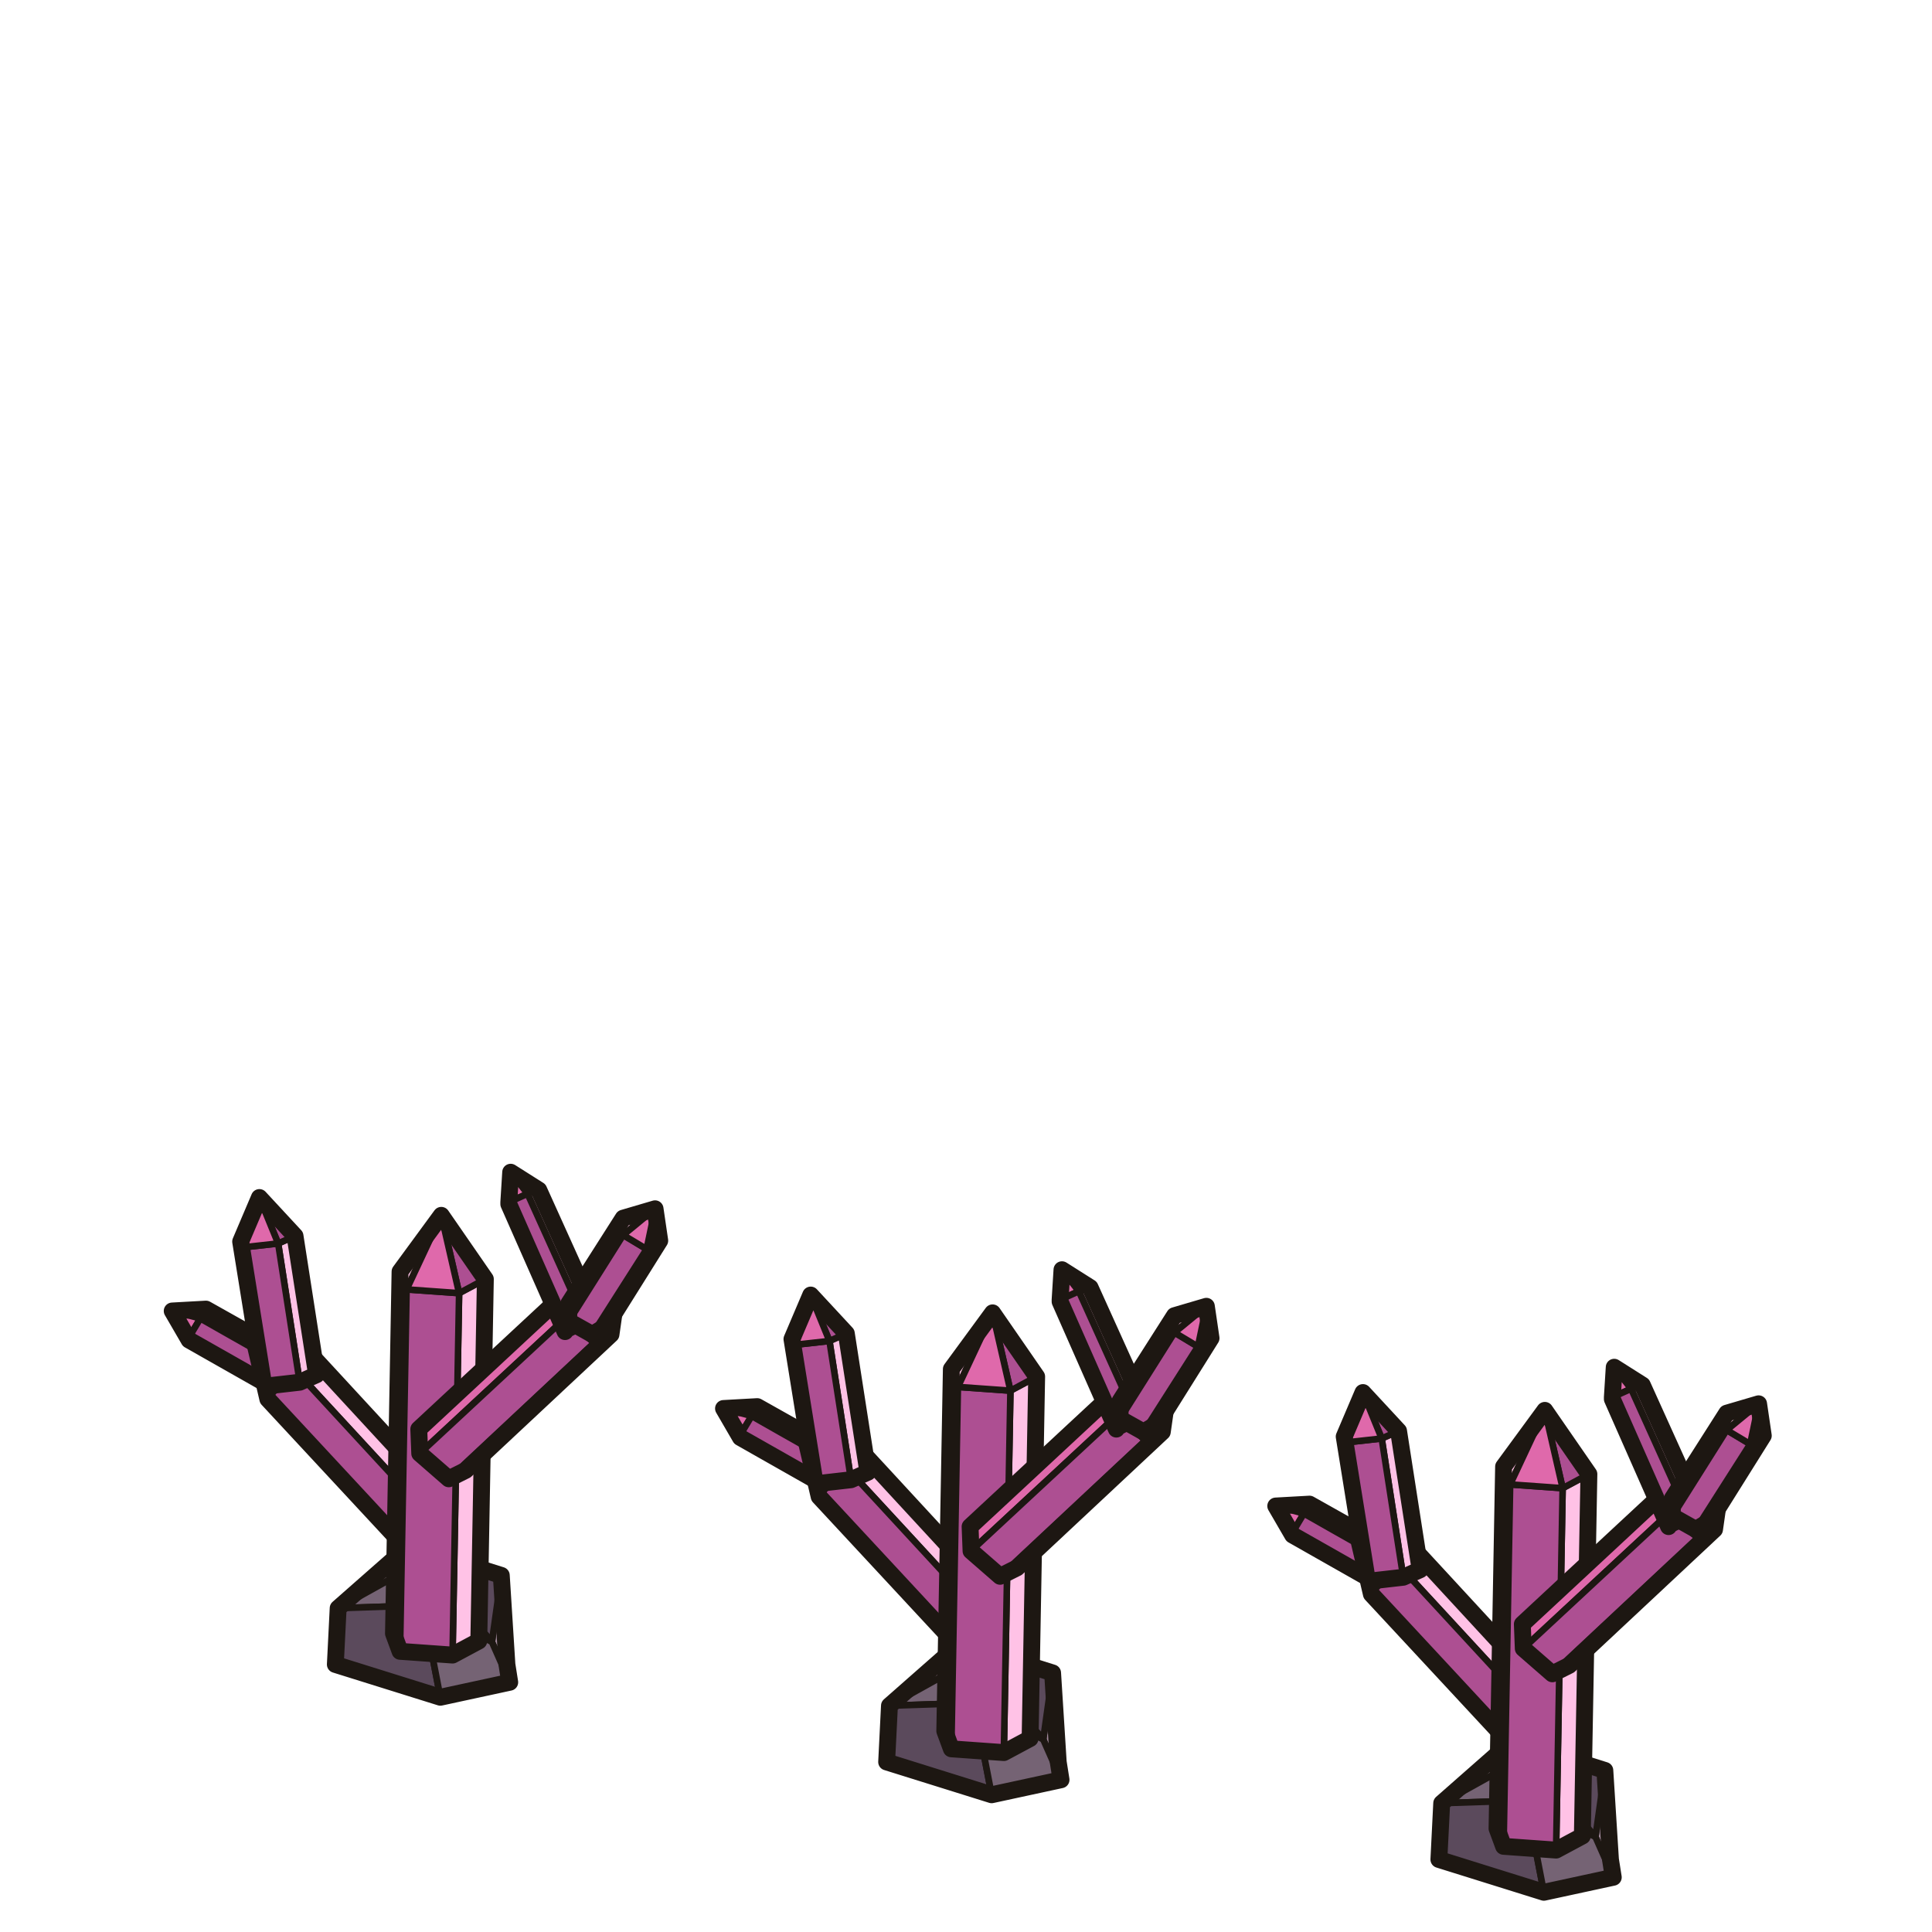
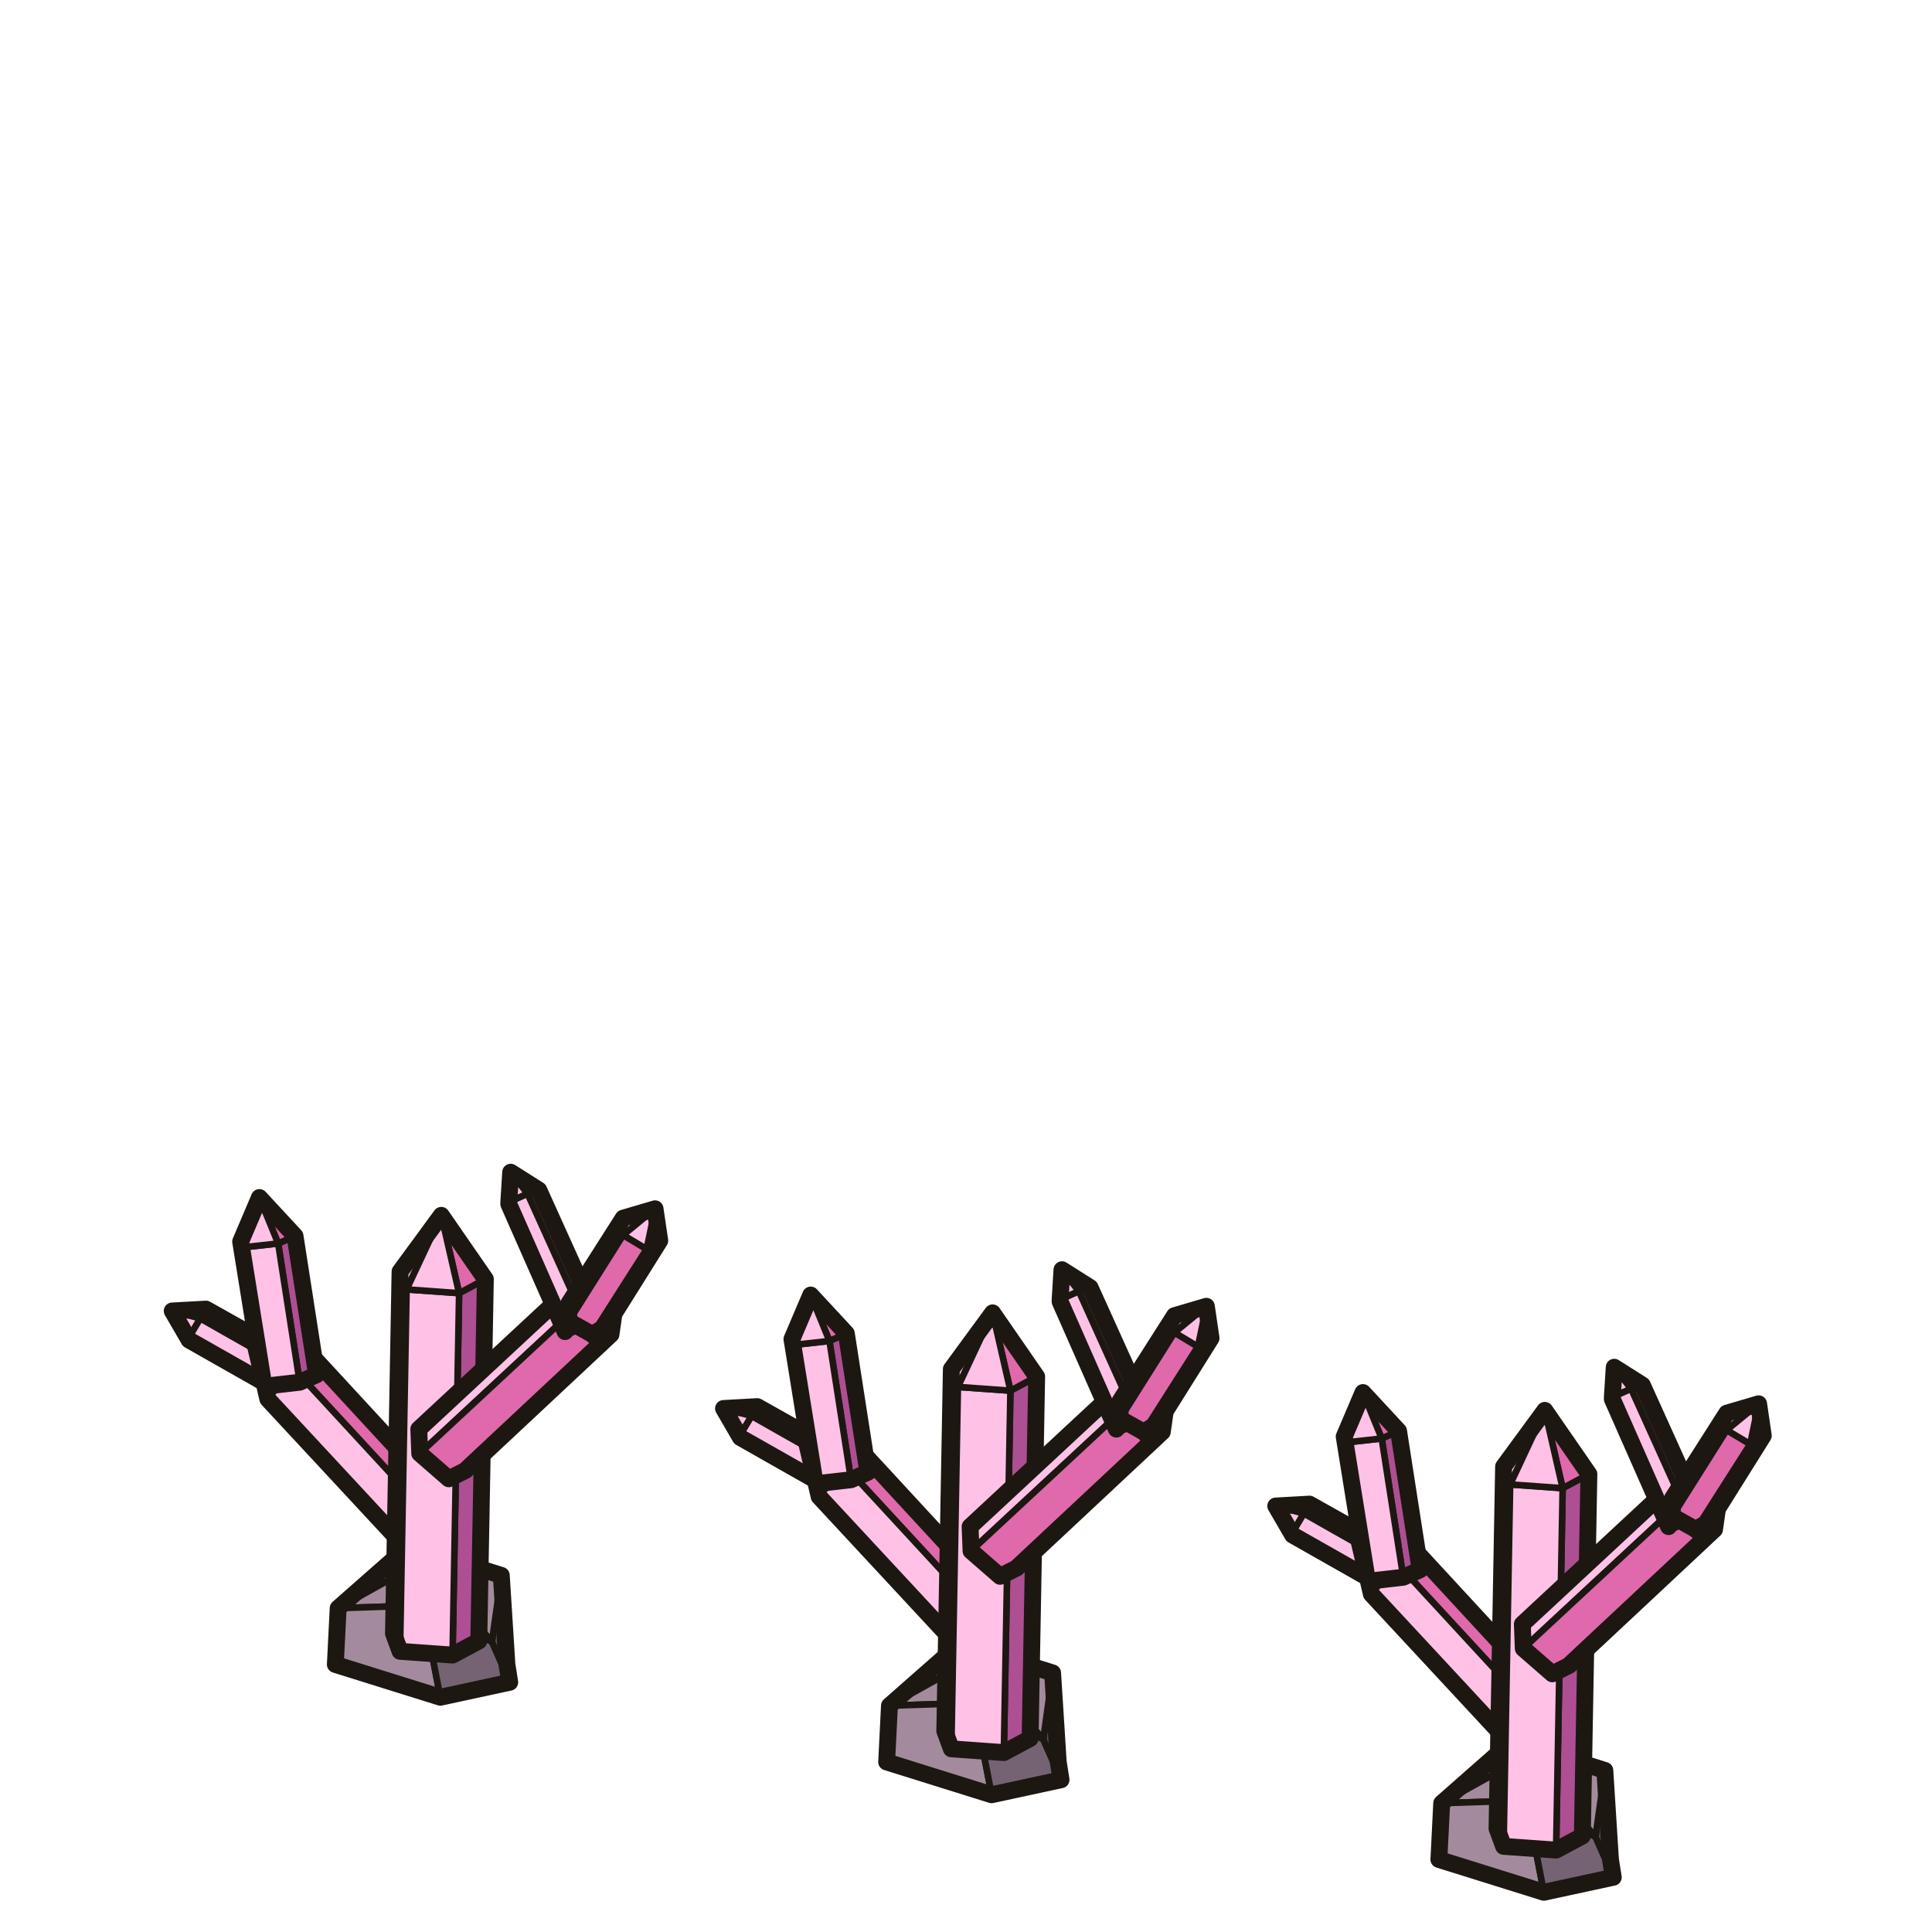
<svg xmlns="http://www.w3.org/2000/svg" width="34" height="34" viewBox="0 0 34 34">
  <defs>
    <g id="unit">
      <g stroke-linejoin="round" stroke-linecap="round">
-         <path d="M32.7,48.3L41.1,49.8L31.2,46.7Z" fill="#756374" stroke="#1d1712" stroke-width=".7" />
+         <path d="M32.7,48.3L41.1,49.8L31.2,46.7Z" fill="#a38b9d" stroke="#1d1712" stroke-width=".7" />
        <path d="M32.7,48.3L31.2,46.7L23.7,53.3Z" fill="#a38b9d" stroke="#1d1712" stroke-width=".7" />
-         <path d="M41.1,49.8L40.1,56.9L42.0,61.2L41.7,59.3Z" fill="#a38b9d" stroke="#1d1712" stroke-width=".7" />
-         <path d="M32.7,48.3L40.1,56.9L41.1,49.8Z" fill="#5b4a5c" stroke="#1d1712" stroke-width=".7" />
-         <path d="M32.7,48.3L23.7,53.3L32.7,53.0Z" fill="#756374" stroke="#1d1712" stroke-width=".7" />
-         <path d="M32.7,53.0L23.7,53.3L23.4,59.3L34.6,62.8Z" fill="#5b4a5c" stroke="#1d1712" stroke-width=".7" />
+         <path d="M41.1,49.8L40.1,56.9L42.0,61.2L41.7,59.3Z" fill="#5b4a5c" stroke="#1d1712" stroke-width=".7" />
+         <path d="M32.7,48.3L40.1,56.9L41.1,49.8Z" fill="#a38b9d" stroke="#1d1712" stroke-width=".7" />
+         <path d="M32.7,48.3L23.7,53.3L32.7,53.0Z" fill="#a38b9d" stroke="#1d1712" stroke-width=".7" />
+         <path d="M32.7,53.0L23.7,53.3L23.4,59.3L34.6,62.8Z" fill="#a38b9d" stroke="#1d1712" stroke-width=".7" />
        <path d="M32.7,48.3L32.7,53.0L40.1,56.9Z" fill="#a38b9d" stroke="#1d1712" stroke-width=".7" />
        <path d="M40.1,56.9L32.7,53.0L34.6,62.8L42.0,61.2Z" fill="#756374" stroke="#1d1712" stroke-width=".7" />
        <path d="M31.2,46.7L23.7,53.3M41.1,49.8L31.2,46.7M42.0,61.2L41.7,59.3M41.7,59.3L41.1,49.8M34.6,62.8L42.0,61.2M23.7,53.3L23.4,59.3M23.4,59.3L34.6,62.8" fill="none" stroke="#1d1712" stroke-width="1.8" />
-         <path d="M7.8,24.7L7.8,24.4L6.0,21.6Z" fill="#ffc2e6" stroke="#1d1712" stroke-width=".7" />
+         <path d="M7.8,24.7L7.8,24.4L6.0,21.6Z" fill="#df69ab" stroke="#1d1712" stroke-width=".7" />
        <path d="M18.2,30.6L18.3,30.3L7.8,24.4L7.8,24.7Z" fill="#df69ab" stroke="#1d1712" stroke-width=".7" />
-         <path d="M9.0,22.4L9.6,21.4L6.0,21.6Z" fill="#ad4f92" stroke="#1d1712" stroke-width=".7" />
+         <path d="M9.0,22.4L9.6,21.4L6.0,21.6Z" fill="#ffc2e6" stroke="#1d1712" stroke-width=".7" />
        <path d="M19.4,28.3L20.1,27.3L9.6,21.4L9.0,22.4Z" fill="#ffc2e6" stroke="#1d1712" stroke-width=".7" />
-         <path d="M7.8,24.4L9.0,22.4L6.0,21.6Z" fill="#df69ab" stroke="#1d1712" stroke-width=".7" />
-         <path d="M18.3,30.3L19.4,28.3L9.0,22.4L7.8,24.4Z" fill="#ad4f92" stroke="#1d1712" stroke-width=".7" />
+         <path d="M7.8,24.4L9.0,22.4L6.0,21.6Z" fill="#ffc2e6" stroke="#1d1712" stroke-width=".7" />
+         <path d="M18.3,30.3L19.4,28.3L9.0,22.4L7.8,24.4Z" fill="#ffc2e6" stroke="#1d1712" stroke-width=".7" />
        <path d="M18.2,30.6L18.3,30.3M7.8,24.7L18.2,30.6M6.0,21.6L7.8,24.7M18.3,30.3L19.4,28.3M19.4,28.3L20.1,27.3M20.1,27.3L9.6,21.4M9.6,21.4L6.0,21.6" fill="none" stroke="#1d1712" stroke-width="1.8" />
        <path d="M16.2,31.0L16.3,30.7L14.8,25.0Z" fill="#ffc2e6" stroke="#1d1712" stroke-width=".7" />
        <path d="M31.8,47.8L31.8,47.5L16.3,30.7L16.2,31.0Z" fill="#df69ab" stroke="#1d1712" stroke-width=".7" />
-         <path d="M19.2,28.0L21.0,26.5L14.8,25.0Z" fill="#ad4f92" stroke="#1d1712" stroke-width=".7" />
-         <path d="M16.3,30.7L19.2,28.0L14.8,25.0Z" fill="#df69ab" stroke="#1d1712" stroke-width=".7" />
-         <path d="M34.7,44.8L36.5,43.3L21.0,26.5L19.2,28.0Z" fill="#ffc2e6" stroke="#1d1712" stroke-width=".7" />
-         <path d="M31.8,47.5L34.7,44.8L19.2,28.0L16.3,30.7Z" fill="#ad4f92" stroke="#1d1712" stroke-width=".7" />
+         <path d="M19.2,28.0L21.0,26.5L14.8,25.0Z" fill="#ffc2e6" stroke="#1d1712" stroke-width=".7" />
+         <path d="M16.3,30.7L19.2,28.0L14.8,25.0Z" fill="#ffc2e6" stroke="#1d1712" stroke-width=".7" />
+         <path d="M34.7,44.8L36.5,43.3L21.0,26.5L19.2,28.0Z" fill="#df69ab" stroke="#1d1712" stroke-width=".7" />
+         <path d="M31.8,47.5L34.7,44.8L19.2,28.0L16.3,30.7Z" fill="#ffc2e6" stroke="#1d1712" stroke-width=".7" />
        <path d="M31.8,47.8L31.8,47.5M16.2,31.0L31.8,47.8M14.8,25.0L16.2,31.0M31.8,47.5L34.7,44.8M34.7,44.8L36.5,43.3M36.5,43.3L21.0,26.5M21.0,26.5L14.8,25.0" fill="none" stroke="#1d1712" stroke-width="1.8" />
-         <path d="M15.7,29.1L16.1,29.6L13.7,14.8L13.3,14.2Z" fill="#df69ab" stroke="#1d1712" stroke-width=".7" />
-         <path d="M19.6,29.2L21.4,28.4L19.1,13.6L17.3,14.4Z" fill="#ffc2e6" stroke="#1d1712" stroke-width=".7" />
+         <path d="M15.7,29.1L16.1,29.6L13.7,14.8L13.3,14.2Z" fill="#ffc2e6" stroke="#1d1712" stroke-width=".7" />
+         <path d="M19.6,29.2L21.4,28.4L19.1,13.6L17.3,14.4Z" fill="#ad4f92" stroke="#1d1712" stroke-width=".7" />
        <path d="M13.3,14.2L13.7,14.8L15.3,9.5Z" fill="#ffc2e6" stroke="#1d1712" stroke-width=".7" />
-         <path d="M16.1,29.6L19.6,29.2L17.3,14.4L13.7,14.8Z" fill="#ad4f92" stroke="#1d1712" stroke-width=".7" />
-         <path d="M17.3,14.4L19.1,13.6L15.3,9.5Z" fill="#ad4f92" stroke="#1d1712" stroke-width=".7" />
-         <path d="M13.7,14.8L17.3,14.4L15.3,9.5Z" fill="#df69ab" stroke="#1d1712" stroke-width=".7" />
+         <path d="M16.1,29.6L19.6,29.2L17.3,14.4L13.7,14.8Z" fill="#ffc2e6" stroke="#1d1712" stroke-width=".7" />
+         <path d="M17.3,14.4L19.1,13.6L15.3,9.5Z" fill="#df69ab" stroke="#1d1712" stroke-width=".7" />
+         <path d="M13.7,14.8L17.3,14.4L15.3,9.5Z" fill="#ffc2e6" stroke="#1d1712" stroke-width=".7" />
        <path d="M15.7,29.1L16.1,29.6M13.3,14.2L15.7,29.1M15.3,9.5L13.3,14.2M16.1,29.6L19.6,29.2M19.6,29.2L21.4,28.4M21.4,28.4L19.1,13.6M19.1,13.6L15.3,9.5" fill="none" stroke="#1d1712" stroke-width="1.8" />
-         <path d="M29.6,56.0L30.3,57.9L31.0,19.3L30.3,17.4Z" fill="#df69ab" stroke="#1d1712" stroke-width=".7" />
-         <path d="M35.9,58.3L38.7,56.8L39.4,18.2L36.6,19.7Z" fill="#ffc2e6" stroke="#1d1712" stroke-width=".7" />
-         <path d="M30.3,57.9L35.9,58.3L36.6,19.7L31.0,19.3Z" fill="#ad4f92" stroke="#1d1712" stroke-width=".7" />
+         <path d="M29.6,56.0L30.3,57.9L31.0,19.3L30.3,17.4Z" fill="#ffc2e6" stroke="#1d1712" stroke-width=".7" />
+         <path d="M35.9,58.3L38.7,56.8L39.4,18.2L36.6,19.7Z" fill="#ad4f92" stroke="#1d1712" stroke-width=".7" />
+         <path d="M30.3,57.9L35.9,58.3L36.6,19.7L31.0,19.3Z" fill="#ffc2e6" stroke="#1d1712" stroke-width=".7" />
        <path d="M30.3,17.4L31.0,19.3L34.7,11.4Z" fill="#ffc2e6" stroke="#1d1712" stroke-width=".7" />
-         <path d="M36.6,19.7L39.4,18.2L34.7,11.4Z" fill="#ad4f92" stroke="#1d1712" stroke-width=".7" />
-         <path d="M31.0,19.3L36.6,19.7L34.7,11.4Z" fill="#df69ab" stroke="#1d1712" stroke-width=".7" />
+         <path d="M36.6,19.7L39.4,18.2L34.7,11.4Z" fill="#df69ab" stroke="#1d1712" stroke-width=".7" />
+         <path d="M31.0,19.3L36.6,19.7L34.7,11.4Z" fill="#ffc2e6" stroke="#1d1712" stroke-width=".7" />
        <path d="M29.6,56.0L30.3,57.9M30.3,17.4L29.6,56.0M34.7,11.4L30.3,17.4M30.3,57.9L35.9,58.3M35.9,58.3L38.7,56.8M38.7,56.8L39.4,18.2M39.4,18.2L34.7,11.4" fill="none" stroke="#1d1712" stroke-width="1.8" />
-         <path d="M35.5,39.5L37.3,38.6L52.8,24.1L51.0,25.0Z" fill="#ffc2e6" stroke="#1d1712" stroke-width=".7" />
-         <path d="M32.3,34.2L32.4,36.8L48.0,22.3L47.9,19.7Z" fill="#df69ab" stroke="#1d1712" stroke-width=".7" />
-         <path d="M32.4,36.8L35.5,39.5L51.0,25.0L48.0,22.3Z" fill="#ad4f92" stroke="#1d1712" stroke-width=".7" />
+         <path d="M35.5,39.5L37.3,38.6L52.8,24.1L51.0,25.0Z" fill="#ad4f92" stroke="#1d1712" stroke-width=".7" />
+         <path d="M32.3,34.2L32.4,36.8L48.0,22.3L47.9,19.7Z" fill="#ffc2e6" stroke="#1d1712" stroke-width=".7" />
+         <path d="M32.4,36.8L35.5,39.5L51.0,25.0L48.0,22.3Z" fill="#df69ab" stroke="#1d1712" stroke-width=".7" />
        <path d="M51.0,25.0L52.8,24.1L53.5,19.2Z" fill="#ad4f92" stroke="#1d1712" stroke-width=".7" />
        <path d="M47.9,19.7L48.0,22.3L53.5,19.2Z" fill="#ffc2e6" stroke="#1d1712" stroke-width=".7" />
        <path d="M48.0,22.3L51.0,25.0L53.5,19.2Z" fill="#df69ab" stroke="#1d1712" stroke-width=".7" />
        <path d="M32.3,34.2L32.4,36.8M47.9,19.7L32.3,34.2M53.5,19.2L47.9,19.7M32.4,36.8L35.5,39.5M35.5,39.5L37.3,38.6M37.3,38.6L52.8,24.1M52.8,24.1L53.5,19.2" fill="none" stroke="#1d1712" stroke-width="1.8" />
-         <path d="M43.9,9.1L45.1,8.7L42.1,6.8Z" fill="#ad4f92" stroke="#1d1712" stroke-width=".7" />
+         <path d="M43.9,9.1L45.1,8.7L42.1,6.8Z" fill="#ffc2e6" stroke="#1d1712" stroke-width=".7" />
        <path d="M47.9,23.8L48.0,23.6L41.9,10.0L41.9,10.2Z" fill="#df69ab" stroke="#1d1712" stroke-width=".7" />
-         <path d="M41.9,10.0L43.9,9.1L42.1,6.8Z" fill="#df69ab" stroke="#1d1712" stroke-width=".7" />
-         <path d="M50.0,22.6L51.2,22.2L45.1,8.7L43.9,9.1Z" fill="#ffc2e6" stroke="#1d1712" stroke-width=".7" />
-         <path d="M48.0,23.6L50.0,22.6L43.9,9.1L41.9,10.0Z" fill="#ad4f92" stroke="#1d1712" stroke-width=".7" />
+         <path d="M41.9,10.0L43.9,9.1L42.1,6.8Z" fill="#ffc2e6" stroke="#1d1712" stroke-width=".7" />
+         <path d="M50.0,22.6L51.2,22.2L45.1,8.7L43.9,9.1Z" fill="#df69ab" stroke="#1d1712" stroke-width=".7" />
+         <path d="M48.0,23.6L50.0,22.6L43.9,9.1L41.9,10.0Z" fill="#ffc2e6" stroke="#1d1712" stroke-width=".7" />
        <path d="M47.9,23.8L48.0,23.6M41.9,10.0L41.9,10.2M41.9,10.2L47.9,23.8M48.0,23.6L50.0,22.6M42.1,6.8L41.9,10.0M50.0,22.6L51.2,22.2M51.2,22.2L45.1,8.7M45.1,8.7L42.1,6.8" fill="none" stroke="#1d1712" stroke-width="1.8" />
-         <path d="M50.8,24.1L52.3,23.2L58.0,14.1L56.6,15.0Z" fill="#ffc2e6" stroke="#1d1712" stroke-width=".7" />
-         <path d="M48.3,20.8L48.3,22.7L54.1,13.5L54.1,11.7Z" fill="#df69ab" stroke="#1d1712" stroke-width=".7" />
-         <path d="M48.3,22.7L50.8,24.1L56.6,15.0L54.1,13.5Z" fill="#ad4f92" stroke="#1d1712" stroke-width=".7" />
+         <path d="M50.8,24.1L52.3,23.2L58.0,14.1L56.6,15.0Z" fill="#ad4f92" stroke="#1d1712" stroke-width=".7" />
+         <path d="M48.3,20.8L48.3,22.7L54.1,13.5L54.1,11.7Z" fill="#ffc2e6" stroke="#1d1712" stroke-width=".7" />
+         <path d="M48.3,22.7L50.8,24.1L56.6,15.0L54.1,13.5Z" fill="#df69ab" stroke="#1d1712" stroke-width=".7" />
        <path d="M56.6,15.0L58.0,14.1L57.5,10.7Z" fill="#ad4f92" stroke="#1d1712" stroke-width=".7" />
        <path d="M54.1,11.7L54.1,13.5L57.5,10.7Z" fill="#ffc2e6" stroke="#1d1712" stroke-width=".7" />
-         <path d="M54.1,13.5L56.6,15.0L57.5,10.7Z" fill="#df69ab" stroke="#1d1712" stroke-width=".7" />
+         <path d="M54.1,13.5L56.6,15.0L57.5,10.7Z" fill="#ffc2e6" stroke="#1d1712" stroke-width=".7" />
        <path d="M48.3,20.8L48.3,22.7M54.1,11.7L48.3,20.8M57.5,10.7L54.1,11.7M48.3,22.7L50.8,24.1M50.8,24.1L52.3,23.2M52.3,23.2L58.0,14.1M58.0,14.1L57.5,10.7" fill="none" stroke="#1d1712" stroke-width="1.8" />
      </g>
    </g>
  </defs>
  <g transform="translate(7.7 23.5) scale(0.165)">
    <use href="#unit" x="-34.3" y="-24.2" />
    <use href="#unit" x="24.5" y="-13.8" />
    <use href="#unit" x="83.4" y="-3.4" />
  </g>
</svg>
